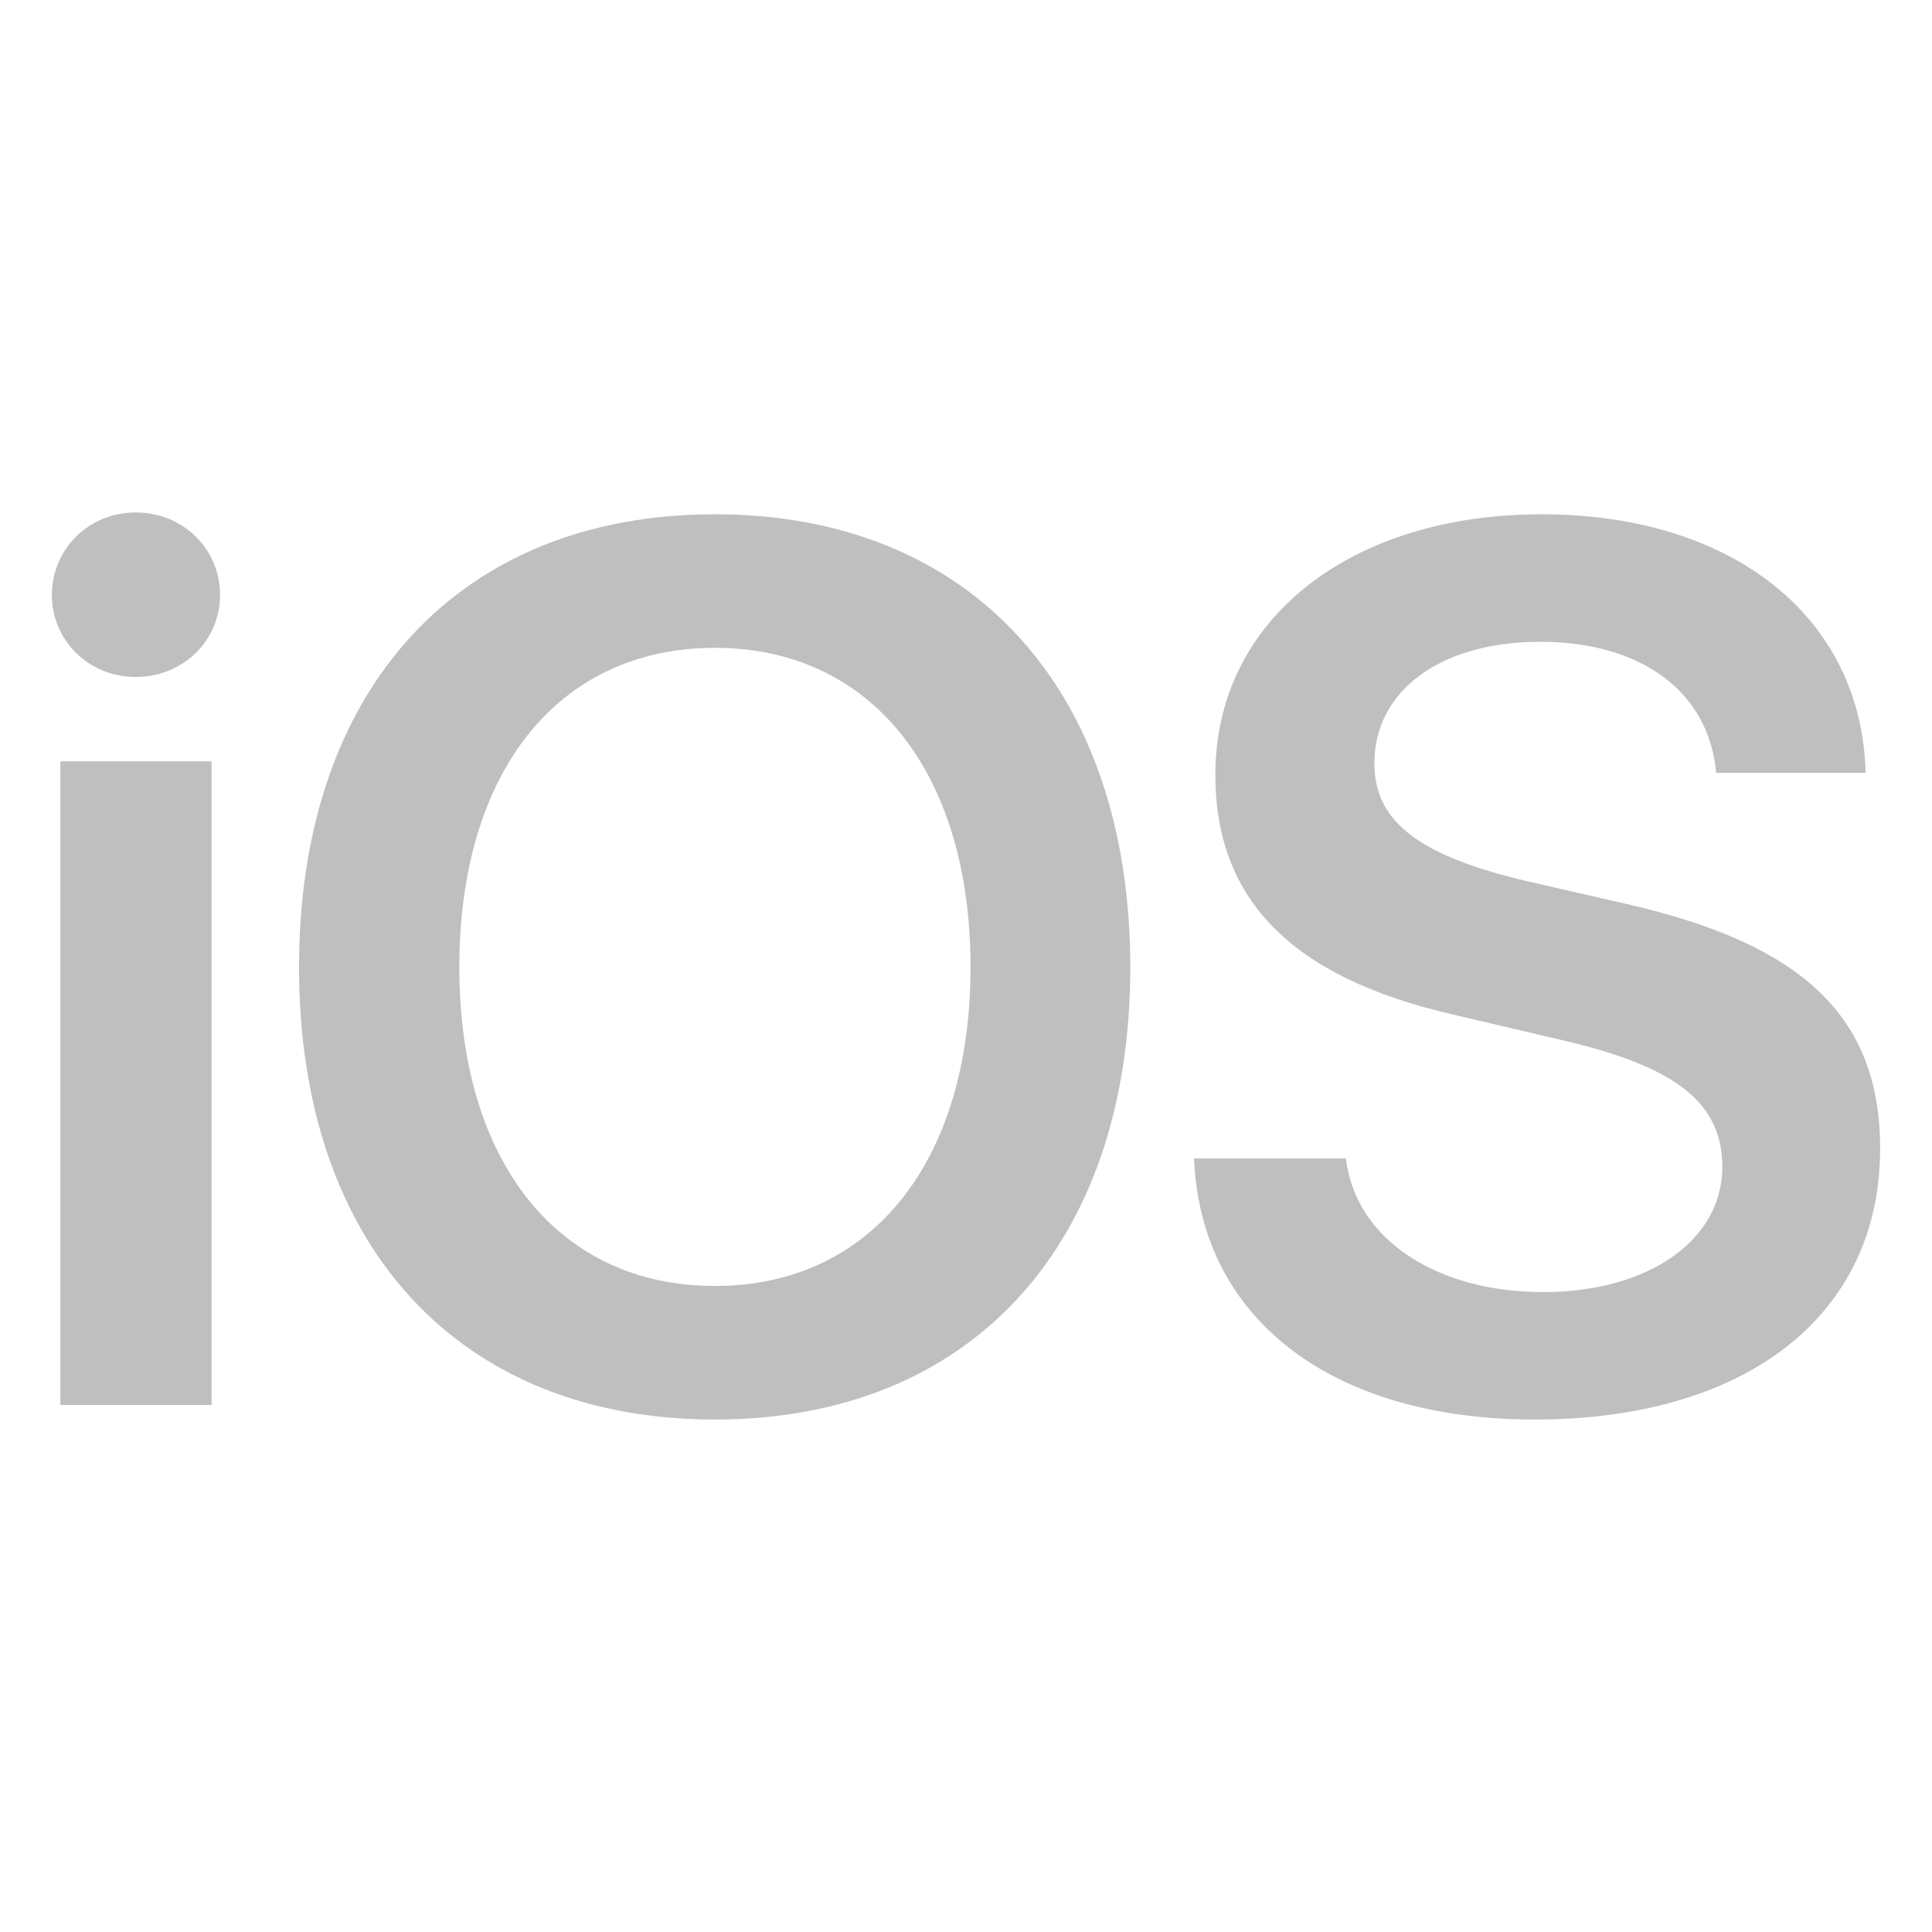
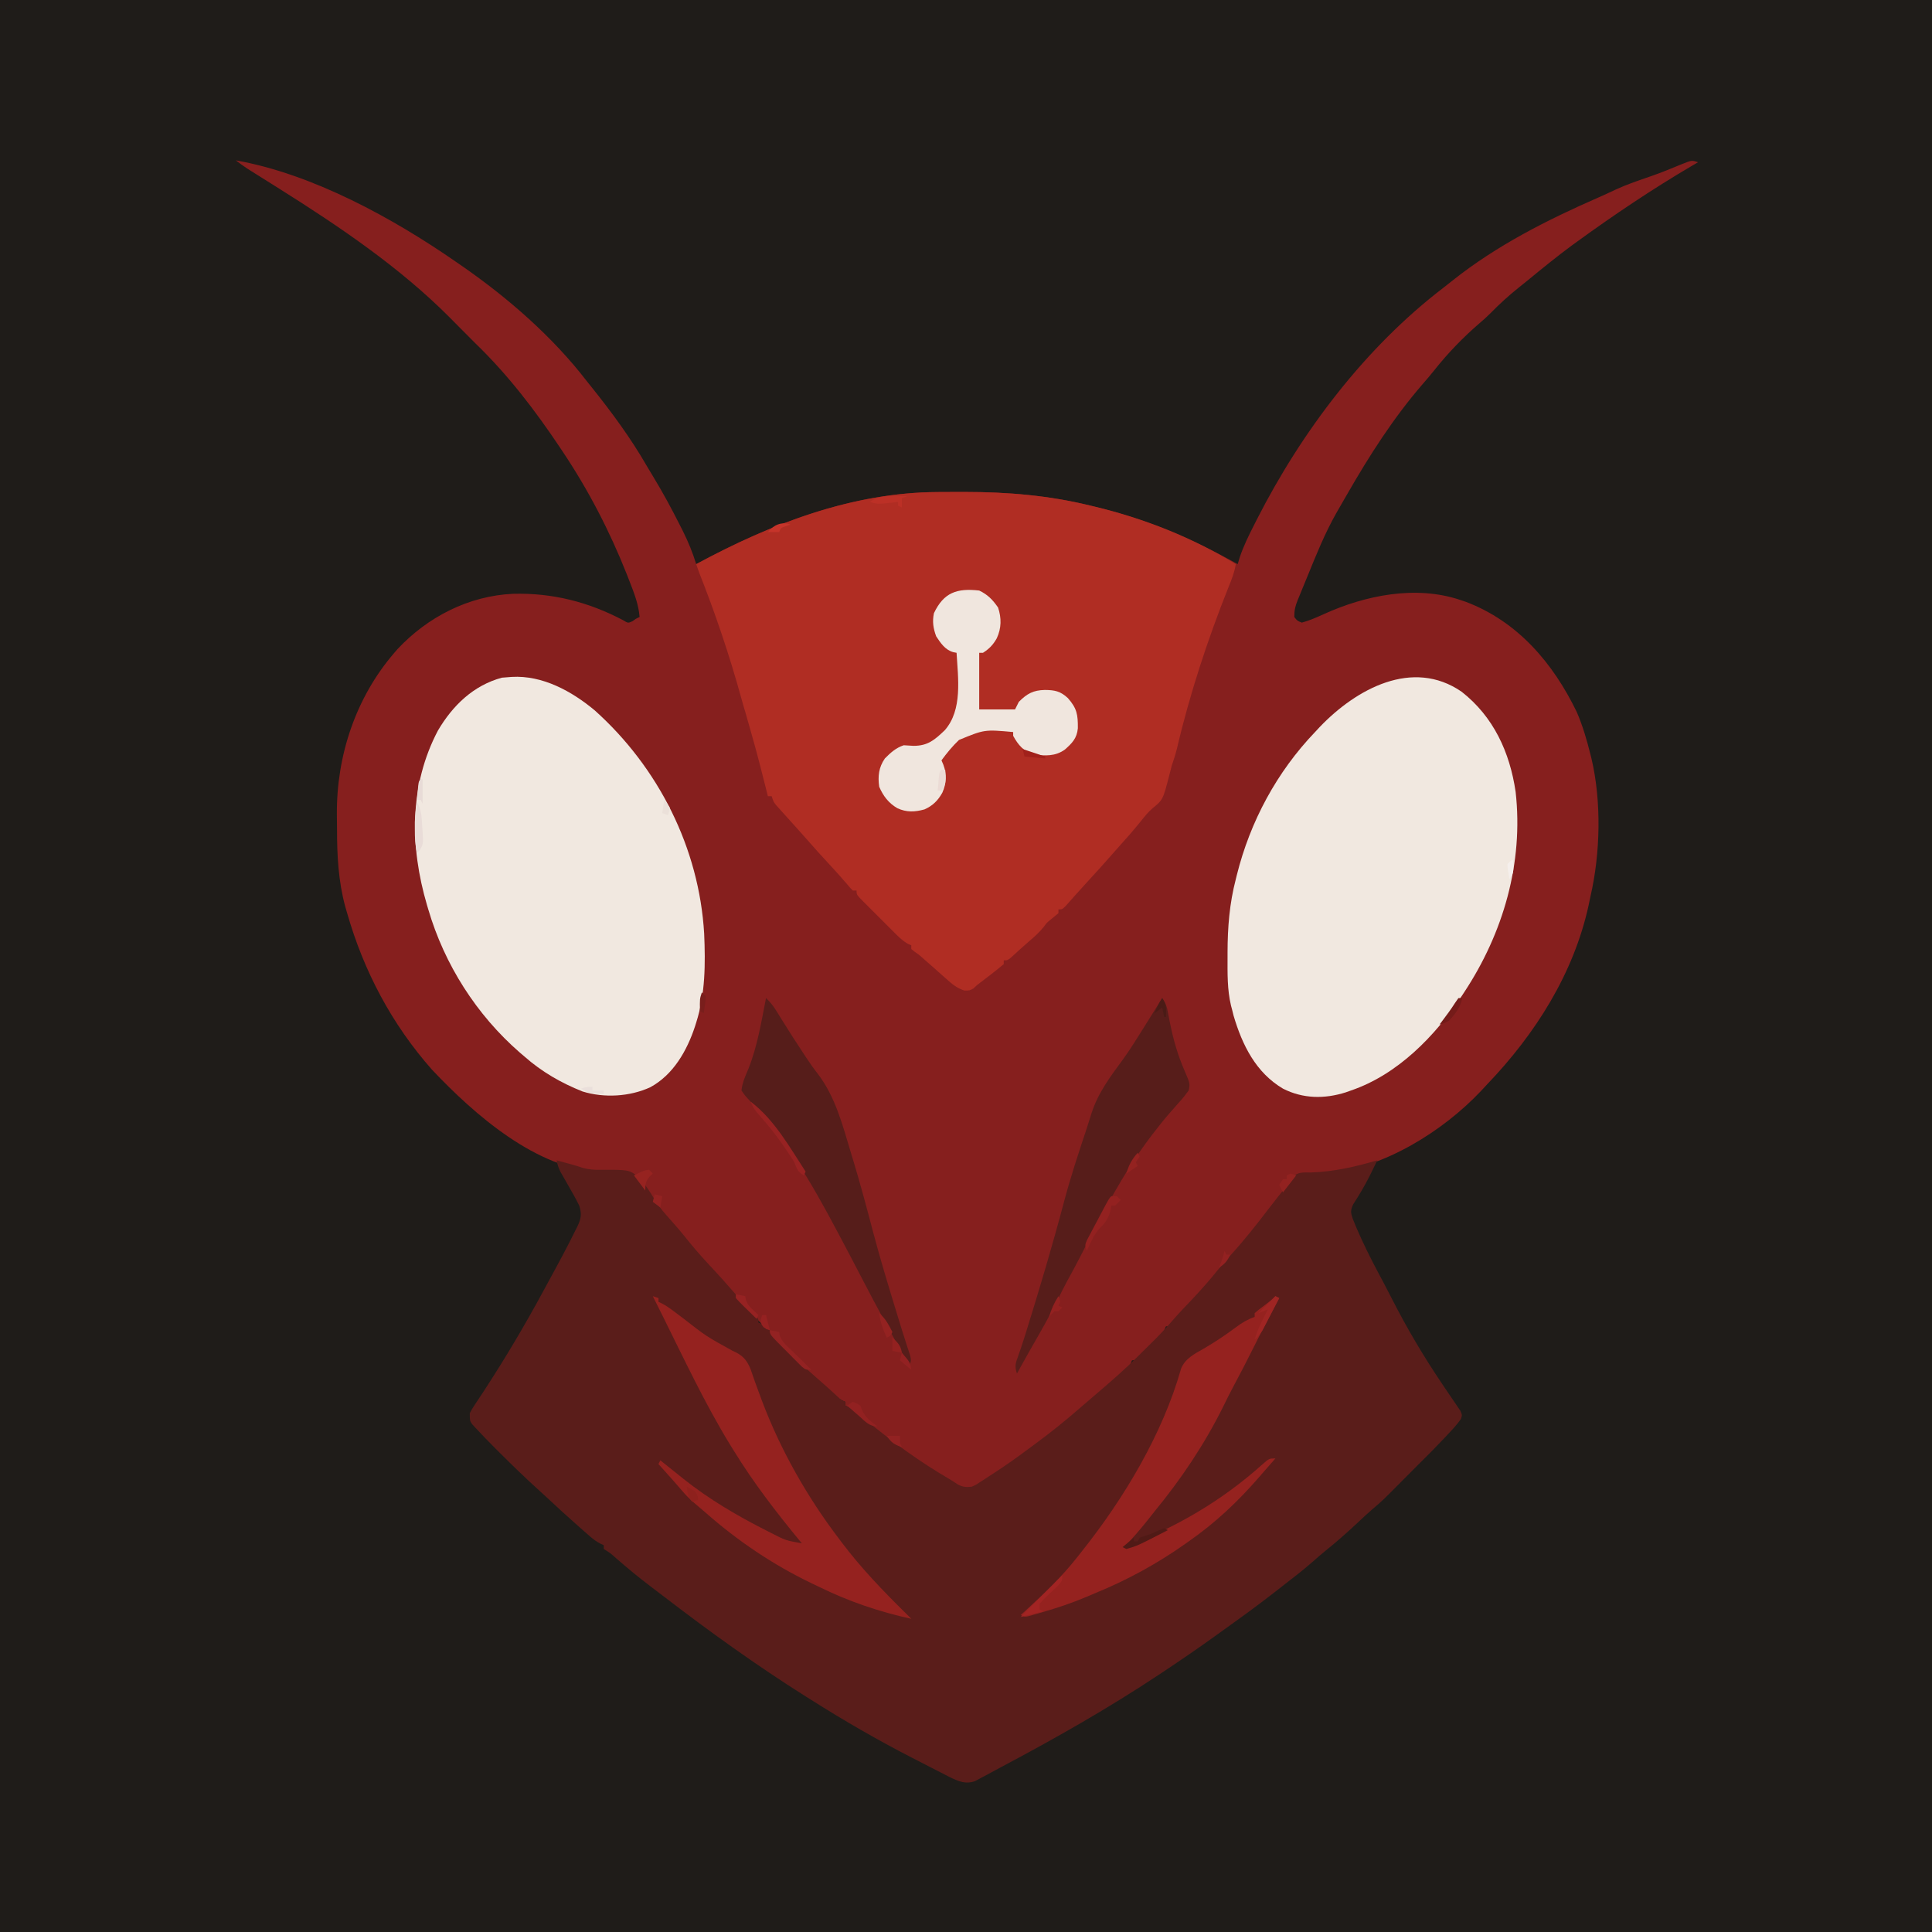
- <svg xmlns="http://www.w3.org/2000/svg" width="32" height="32">
-   <path fill="#bfbfbf" d="M1 23.27h2.504V12.61H1zm1.247-12.057c.784 0 1.398-.603 1.398-1.358 0-.764-.614-1.367-1.398-1.367-.774 0-1.388.603-1.388 1.367 0 .755.614 1.358 1.388 1.358zm9.594-2.695c-4.233 0-6.888 2.886-6.888 7.502s2.654 7.492 6.888 7.492c4.224 0 6.88-2.876 6.88-7.492s-2.656-7.502-6.88-7.502zm0 2.212c2.585 0 4.234 2.052 4.234 5.29 0 3.228-1.649 5.28-4.234 5.28-2.594 0-4.233-2.052-4.233-5.28 0-3.238 1.639-5.29 4.233-5.29zm7.936 8.458c.11 2.675 2.303 4.324 5.641 4.324 3.51 0 5.723-1.73 5.723-4.485 0-2.162-1.247-3.379-4.194-4.053l-1.67-.382c-1.78-.422-2.513-.985-2.513-1.95 0-1.208 1.106-2.012 2.745-2.012 1.66 0 2.796.814 2.916 2.172H30.9c-.06-2.554-2.172-4.284-5.37-4.284-3.158 0-5.4 1.74-5.4 4.314 0 2.072 1.267 3.36 3.942 3.973l1.88.442c1.83.433 2.575 1.036 2.575 2.082 0 1.207-1.217 2.072-2.967 2.072-1.77 0-3.107-.875-3.268-2.213h-2.514z" />
+ <svg xmlns="http://www.w3.org/2000/svg" version="1.1" width="1024" height="1024">
+   <path d="M0 0 C337.92 0 675.84 0 1024 0 C1024 337.92 1024 675.84 1024 1024 C686.08 1024 348.16 1024 0 1024 C0 686.08 0 348.16 0 0 Z " fill="#1F1C19" transform="translate(0,0)" />
+   <path d="M0 0 C40.703 7.199 83.475 30.715 117 54 C118.084 54.746 119.168 55.493 120.285 56.262 C144.497 73.117 167.973 93.572 186 117 C186.839 118.051 187.68 119.1 188.523 120.148 C199.239 133.521 209.359 147.251 217.905 162.118 C219.029 164.05 220.186 165.96 221.352 167.867 C226.427 176.224 231.038 184.767 235.438 193.5 C236.2 195.004 236.2 195.004 236.978 196.539 C239.823 202.264 242.136 207.883 244 214 C244.587 213.684 245.174 213.367 245.778 213.041 C284.648 192.178 327.167 176.029 371.871 175.797 C372.783 175.79 373.695 175.783 374.635 175.776 C377.569 175.758 380.503 175.752 383.438 175.75 C384.441 175.749 385.444 175.748 386.478 175.747 C409.103 175.762 430.977 177.594 453 183 C453.767 183.183 454.534 183.366 455.324 183.554 C482.056 189.976 507.028 200.593 531 214 C531.57 212.128 531.57 212.128 532.152 210.219 C534.103 204.381 536.784 198.981 539.562 193.5 C540.361 191.917 540.361 191.917 541.176 190.302 C564.923 143.696 598.562 99.162 640.303 67.307 C641.92 66.062 643.513 64.788 645.105 63.512 C668.176 45.178 694.986 31.568 721.891 19.809 C725.143 18.387 728.355 16.896 731.562 15.375 C737.545 12.633 743.755 10.562 749.969 8.414 C755.487 6.499 760.882 4.297 766.273 2.055 C771.673 -0.109 771.673 -0.109 775 1 C773.304 1.986 773.304 1.986 771.574 2.992 C750.716 15.249 730.577 28.789 711 43 C709.966 43.75 708.932 44.5 707.867 45.273 C699.993 51.09 692.424 57.273 684.858 63.482 C683.198 64.838 681.529 66.181 679.852 67.516 C674.611 71.714 669.783 76.089 665.098 80.898 C663.213 82.787 661.284 84.526 659.25 86.25 C650.477 93.815 642.413 102.134 635.227 111.215 C633.248 113.69 631.202 116.09 629.121 118.48 C613.615 136.375 600.756 156.503 589 177 C588.398 178.04 588.398 178.04 587.784 179.1 C586.599 181.146 585.423 183.197 584.25 185.25 C583.739 186.133 583.739 186.133 583.219 187.033 C577.191 197.689 572.598 209.11 567.993 220.433 C567.112 222.594 566.22 224.751 565.328 226.908 C564.762 228.294 564.197 229.68 563.633 231.066 C563.367 231.705 563.102 232.343 562.828 233.001 C561.503 236.294 561 238.375 561 242 C562.538 244.029 562.538 244.029 565 245 C569.03 243.917 572.762 242.263 576.555 240.538 C598.579 230.522 625.373 225.038 649 233 C650.464 233.493 650.464 233.493 651.957 233.996 C679.467 244.416 698.167 266.486 710.688 292.312 C713.868 299.649 716.08 307.25 718 315 C718.252 316.003 718.252 316.003 718.509 317.025 C723.871 339.674 723.243 367.404 718 390 C717.668 391.599 717.336 393.198 717.004 394.797 C709.091 431.037 688.749 463.049 663.352 489.581 C662.167 490.825 661.001 492.089 659.84 493.355 C639.626 514.738 608.651 533.865 579 537 C577.615 537.016 576.229 537.015 574.844 537 C574.131 537.001 573.418 537.003 572.684 537.004 C571.227 537.001 569.771 536.967 568.316 536.902 C564.775 536.96 562.765 537.272 560.145 539.765 C558.315 542.112 556.652 544.525 555 547 C553.904 548.45 552.796 549.892 551.676 551.324 C551.128 552.035 550.581 552.747 550.017 553.479 C543.728 561.626 537.251 569.547 530.481 577.297 C528.421 579.666 526.387 582.056 524.351 584.445 C518.999 590.722 513.551 596.898 508 603 C506.394 604.769 504.79 606.54 503.188 608.312 C502.126 609.482 502.126 609.482 501.043 610.676 C499.589 612.33 498.201 614.044 496.863 615.793 C496.248 616.521 495.634 617.25 495 618 C494.34 618 493.68 618 493 618 C492.736 618.589 492.471 619.178 492.199 619.784 C490.956 622.081 489.65 623.608 487.812 625.453 C487.196 626.072 486.58 626.691 485.945 627.328 C485.303 627.962 484.661 628.597 484 629.25 C483.358 629.9 482.716 630.549 482.055 631.219 C481.439 631.832 480.822 632.446 480.188 633.078 C479.343 633.92 479.343 633.92 478.48 634.778 C477 636 477 636 475 636 C474.763 636.574 474.526 637.147 474.281 637.738 C472.721 640.493 470.89 642.112 468.5 644.188 C467.602 644.975 466.703 645.763 465.777 646.574 C464.861 647.375 463.944 648.175 463 649 C461.352 650.498 459.707 651.998 458.062 653.5 C453.739 657.391 449.293 661.101 444.77 664.758 C442.965 666.219 441.17 667.692 439.387 669.18 C426.928 679.553 413.698 688.854 400.079 697.636 C398.675 698.557 397.293 699.512 395.933 700.497 C392.539 702.865 390.699 703.981 386.477 704.094 C382.286 702.775 379.018 700.916 375.375 698.5 C374.331 697.826 374.331 697.826 373.266 697.139 C371.167 695.775 369.081 694.391 367 693 C366.112 692.41 366.112 692.41 365.207 691.809 C352.986 683.65 341.539 674.53 330.204 665.202 C329.555 664.67 328.907 664.138 328.238 663.59 C327.661 663.114 327.084 662.638 326.49 662.148 C324.985 660.913 324.985 660.913 323 660 C323 659.34 323 658.68 323 658 C322.405 657.728 321.811 657.455 321.198 657.175 C319.056 656.03 317.58 654.874 315.828 653.207 C314.962 652.391 314.962 652.391 314.078 651.559 C313.475 650.983 312.872 650.406 312.25 649.812 C310.985 648.619 309.72 647.426 308.453 646.234 C307.85 645.667 307.248 645.099 306.627 644.514 C304.795 642.809 302.913 641.176 301 639.562 C297.077 636.177 293.42 632.53 289.75 628.875 C289.147 628.276 288.543 627.678 287.922 627.061 C284.722 623.85 281.782 620.587 279 617 C277.357 615.31 275.685 613.648 274 612 C269.078 607.171 264.285 602.307 259.793 597.074 C257.834 594.808 255.827 592.592 253.812 590.375 C245.695 581.372 237.852 572.132 230.219 562.715 C228.652 560.798 227.067 558.895 225.469 557.004 C225.042 556.498 224.615 555.992 224.176 555.471 C222.888 553.953 221.587 552.447 220.285 550.941 C218 548 218 548 216.621 545.09 C215.033 541.796 213.998 540.15 211 538 C205.355 536.655 199.526 536.593 193.75 536.336 C159.323 534.758 126.401 505.685 104 482 C82.685 457.879 67.845 429.853 59 399 C58.661 397.835 58.322 396.669 57.973 395.469 C54.324 381.965 53.627 368.358 53.629 354.45 C53.625 351.833 53.589 349.217 53.551 346.6 C53.344 315.476 63.556 284.694 84 261 C84.558 260.353 85.116 259.706 85.691 259.039 C101.687 241.961 123.404 230.821 146.855 229.727 C167.727 229.165 186.862 234.014 205.332 243.758 C207.893 245.322 207.893 245.322 210.25 244.25 C210.827 243.838 211.405 243.425 212 243 C212.66 242.67 213.32 242.34 214 242 C213.441 235.22 211.085 229.304 208.625 223 C208.179 221.854 207.734 220.709 207.275 219.529 C198.195 196.566 186.767 174.517 173 154 C172.431 153.146 172.431 153.146 171.851 152.275 C158.635 132.49 144.153 113.55 127 97 C124.231 94.244 121.478 91.473 118.73 88.695 C117.55 87.505 116.369 86.315 115.188 85.125 C114.32 84.245 114.32 84.245 113.436 83.348 C86.901 56.666 54.747 34.961 23 15 C22.151 14.466 21.302 13.931 20.428 13.381 C17.143 11.314 13.857 9.248 10.568 7.188 C9.774 6.687 8.979 6.187 8.16 5.672 C7.455 5.229 6.75 4.787 6.024 4.331 C3.949 2.966 1.971 1.51 0 0 Z " fill="#861F1E" transform="translate(125,85)" />
+   <path d="M0 0 C1.688 0.458 3.375 0.916 5.062 1.375 C6.002 1.63 6.942 1.885 7.91 2.148 C10.019 2.73 12.109 3.383 14.176 4.098 C17.499 4.882 19.898 5.08 23.258 5.035 C38.142 4.959 38.142 4.959 43.141 8.529 C46.96 12.468 49.75 17.066 52.566 21.749 C54.798 25.252 57.487 28.285 60.25 31.375 C61.246 32.515 62.241 33.657 63.234 34.801 C63.704 35.34 64.174 35.88 64.658 36.436 C66.659 38.768 68.577 41.166 70.5 43.562 C74.849 48.924 79.508 53.956 84.215 59 C86.969 61.954 89.637 64.975 92.281 68.027 C94.396 70.454 96.539 72.854 98.688 75.25 C99.413 76.06 100.139 76.869 100.887 77.703 C102.299 79.239 103.762 80.729 105.27 82.172 C107 84 107 84 107 86 C107.99 86.33 108.98 86.66 110 87 C110 87.66 110 88.32 110 89 C110.99 89.33 111.98 89.66 113 90 C114.367 91.391 114.367 91.391 115.875 93.25 C122.899 101.526 130.744 109.282 139.02 116.305 C142.383 119.184 145.629 122.194 148.898 125.18 C150.867 127.037 150.867 127.037 153 128 C153 128.66 153 129.32 153 130 C153.89 130.416 153.89 130.416 154.799 130.841 C156.859 131.926 158.448 133.052 160.223 134.547 C160.834 135.055 161.444 135.563 162.074 136.086 C162.73 136.635 163.386 137.184 164.062 137.75 C178.076 149.271 192.534 159.818 208.226 168.947 C209.746 169.849 211.225 170.819 212.695 171.801 C215.444 173.231 216.93 173.259 220 173 C222.191 172.063 222.191 172.063 224.258 170.656 C225.042 170.156 225.827 169.656 226.635 169.141 C227.868 168.329 227.868 168.329 229.125 167.5 C229.978 166.948 230.831 166.397 231.71 165.828 C237.965 161.755 244.046 157.503 250 153 C251.241 152.087 252.484 151.176 253.727 150.266 C262.22 144.016 270.335 137.462 278.265 130.513 C280.644 128.438 283.048 126.393 285.451 124.346 C293.525 117.464 301.522 110.534 309 103 C310.028 101.982 311.056 100.965 312.086 99.949 C313.182 98.862 314.279 97.775 315.375 96.688 C315.914 96.157 316.453 95.627 317.008 95.08 C320.579 91.531 323.922 87.841 327.214 84.033 C330.174 80.663 333.283 77.436 336.375 74.188 C341.478 68.789 346.33 63.318 350.961 57.508 C353.062 54.924 355.256 52.46 357.5 50 C364.53 42.264 370.982 34.087 377.324 25.786 C380.591 21.514 383.929 17.305 387.309 13.121 C389.048 11.062 389.048 11.062 390.238 8.758 C392.977 6.025 396.092 6.451 399.75 6.438 C411.899 6.061 423.346 3.416 435 0 C433.985 2.086 432.964 4.169 431.938 6.25 C431.627 6.88 431.317 7.511 430.998 8.16 C428.367 13.433 425.378 18.422 422.188 23.379 C420.718 26.624 420.867 27.65 422 31 C423.06 33.75 424.228 36.438 425.438 39.125 C425.792 39.916 426.146 40.706 426.511 41.521 C430.218 49.671 434.4 57.544 438.636 65.428 C440.069 68.13 441.462 70.849 442.848 73.574 C450.752 89.081 459.488 103.858 469.227 118.285 C470.278 119.855 470.278 119.855 471.35 121.457 C472.72 123.494 474.104 125.522 475.503 127.539 C476.12 128.456 476.736 129.372 477.371 130.316 C477.927 131.125 478.483 131.934 479.056 132.768 C480 135 480 135 479.321 137.11 C477.278 140.033 474.879 142.601 472.438 145.188 C471.902 145.76 471.367 146.333 470.816 146.924 C466.315 151.721 461.692 156.389 457 161 C454.233 163.758 451.478 166.527 448.73 169.305 C437.717 180.418 437.717 180.418 432.176 185.105 C429.733 187.232 427.378 189.439 425.018 191.656 C419.316 197.012 413.541 202.138 407.434 207.031 C405.295 208.761 403.235 210.54 401.188 212.375 C395.916 217.033 390.337 221.307 384.782 225.617 C383.131 226.898 381.485 228.185 379.84 229.473 C371.564 235.907 363.097 242.062 354.571 248.159 C352.67 249.52 350.772 250.886 348.876 252.255 C340.061 258.606 331.107 264.73 322.062 270.75 C321.346 271.228 320.629 271.705 319.89 272.197 C292.776 290.237 264.579 306.238 235.818 321.5 C233.356 322.81 230.906 324.138 228.457 325.473 C227.222 326.129 225.986 326.784 224.75 327.438 C223.257 328.24 223.257 328.24 221.734 329.059 C216.802 330.757 213.227 329.204 208.707 327.066 C207.071 326.241 205.44 325.405 203.812 324.562 C202.93 324.112 202.048 323.662 201.139 323.198 C198.422 321.807 195.711 320.404 193 319 C191.46 318.213 189.919 317.427 188.379 316.641 C170.151 307.262 152.318 296.967 135 286 C134.114 285.446 133.229 284.891 132.316 284.32 C106.073 267.789 80.911 249.67 56.325 230.782 C54.314 229.241 52.296 227.709 50.273 226.184 C43.81 221.294 37.591 216.178 31.49 210.845 C28.448 208.134 28.448 208.134 25 206 C25 205.34 25 204.68 25 204 C24.406 203.724 23.813 203.448 23.201 203.164 C21.117 202.062 19.555 200.927 17.785 199.383 C17.188 198.865 16.591 198.346 15.976 197.812 C15.345 197.255 14.713 196.699 14.062 196.125 C13.069 195.256 13.069 195.256 12.055 194.369 C6.131 189.165 0.33 183.834 -5.434 178.453 C-6.956 177.041 -8.491 175.643 -10.031 174.25 C-16.821 168.091 -23.382 161.722 -29.875 155.25 C-30.672 154.458 -31.469 153.666 -32.29 152.849 C-35.946 149.184 -39.563 145.481 -43.07 141.672 C-43.638 141.059 -44.205 140.447 -44.79 139.815 C-46 138 -46 138 -46 134 C-44.708 131.577 -44.708 131.577 -42.926 128.914 C-41.964 127.457 -41.964 127.457 -40.983 125.97 C-40.329 124.99 -39.674 124.01 -39 123 C-37.865 121.24 -36.733 119.477 -35.605 117.711 C-35.048 116.842 -34.49 115.972 -33.916 115.077 C-22.996 98.006 -13.03 80.589 -3.463 62.726 C-2.197 60.366 -0.922 58.012 0.359 55.66 C2.279 52.127 4.154 48.572 6 45 C6.507 44.02 6.507 44.02 7.025 43.02 C8.057 41.002 9.064 38.972 10.062 36.938 C10.53 36.026 10.53 36.026 11.007 35.095 C13.014 30.903 13.42 28.421 12 24 C10.314 20.537 8.426 17.208 6.5 13.875 C5.485 12.104 4.475 10.331 3.469 8.555 C3.02 7.776 2.57 6.997 2.107 6.195 C1.059 4.118 0.458 2.272 0 0 Z " fill="#5A1D1A" transform="translate(295,615)" />
+   <path d="M0 0 C0.912 -0.007 1.824 -0.014 2.764 -0.021 C5.698 -0.038 8.632 -0.045 11.566 -0.047 C12.57 -0.048 13.573 -0.049 14.607 -0.05 C37.232 -0.035 59.106 1.797 81.129 7.203 C81.896 7.386 82.663 7.569 83.453 7.757 C109.738 14.072 135.056 24.026 158.129 38.203 C157.453 42.493 155.959 46.276 154.316 50.266 C143.292 77.866 133.676 107.104 126.918 136.031 C126.14 139.159 125.148 142.147 124.129 145.203 C123.772 146.554 123.425 147.907 123.086 149.262 C119.536 163.094 119.536 163.094 114.074 167.551 C111.618 169.637 109.76 171.996 107.754 174.516 C104.054 179.109 100.208 183.519 96.238 187.879 C94.383 189.924 92.561 191.991 90.754 194.078 C87.371 197.961 83.898 201.759 80.407 205.543 C78.005 208.149 75.62 210.766 73.27 213.418 C72.815 213.928 72.36 214.438 71.892 214.964 C70.633 216.379 69.379 217.799 68.125 219.219 C66.129 221.203 66.129 221.203 64.129 221.203 C64.129 221.863 64.129 222.523 64.129 223.203 C62.664 224.435 61.195 225.662 59.699 226.855 C57.96 228.261 57.96 228.261 56.254 230.578 C53.867 233.527 51.241 235.835 48.359 238.289 C45.177 241.02 42.1 243.864 39.012 246.699 C37.129 248.203 37.129 248.203 35.129 248.203 C35.129 248.863 35.129 249.523 35.129 250.203 C32.915 252.095 30.693 253.88 28.379 255.641 C27.745 256.131 27.11 256.622 26.457 257.127 C25.227 258.077 23.99 259.019 22.748 259.953 C21.008 261.26 21.008 261.26 19.051 263.113 C17.129 264.203 17.129 264.203 14.277 264.211 C10.344 262.952 7.755 260.803 4.754 258.078 C4.188 257.582 3.622 257.086 3.039 256.574 C1.393 255.127 -0.24 253.667 -1.871 252.203 C-3.39 250.868 -4.911 249.534 -6.434 248.203 C-7.012 247.688 -7.591 247.172 -8.188 246.641 C-9.913 245.122 -9.913 245.122 -12.086 243.641 C-12.675 243.166 -13.264 242.692 -13.871 242.203 C-13.871 241.543 -13.871 240.883 -13.871 240.203 C-14.68 239.881 -14.68 239.881 -15.505 239.553 C-18.722 237.718 -21.142 235.217 -23.73 232.609 C-24.28 232.062 -24.829 231.515 -25.395 230.951 C-26.55 229.797 -27.703 228.64 -28.854 227.481 C-30.622 225.702 -32.4 223.935 -34.18 222.168 C-35.301 221.045 -36.423 219.921 -37.543 218.797 C-38.077 218.267 -38.612 217.736 -39.162 217.19 C-42.871 213.433 -42.871 213.433 -42.871 211.203 C-43.531 211.203 -44.191 211.203 -44.871 211.203 C-46.176 209.91 -46.176 209.91 -47.746 208.016 C-51.027 204.151 -54.419 200.415 -57.871 196.703 C-61.7 192.575 -65.48 188.418 -69.164 184.16 C-71.207 181.818 -73.288 179.51 -75.371 177.203 C-76.5 175.948 -76.5 175.948 -77.652 174.668 C-79.087 173.074 -80.524 171.483 -81.965 169.895 C-82.594 169.192 -83.223 168.489 -83.871 167.766 C-84.428 167.148 -84.985 166.531 -85.559 165.895 C-86.871 164.203 -86.871 164.203 -87.871 161.203 C-88.531 161.203 -89.191 161.203 -89.871 161.203 C-90.087 160.353 -90.303 159.503 -90.526 158.627 C-95.789 137.816 -95.789 137.816 -101.68 117.176 C-102.547 114.319 -103.364 111.453 -104.156 108.574 C-110.298 86.334 -117.695 64.449 -126.182 42.995 C-126.79 41.414 -127.335 39.81 -127.871 38.203 C-88.421 16.932 -45.454 0.236 0 0 Z " fill="#B02D23" transform="translate(496.8711,260.7969)" />
+   <path d="M0 0 C16.94 13.265 25.547 32.092 28.625 53.062 C32.861 90.779 22.105 127.88 1.312 159.375 C0.925 159.965 0.537 160.554 0.138 161.162 C-14.121 182.579 -33.878 202.922 -58.688 211.375 C-60.022 211.851 -60.022 211.851 -61.383 212.336 C-72.623 215.908 -84.097 215.78 -94.688 210.375 C-109.08 201.874 -116.281 187.213 -120.863 171.703 C-121.135 170.605 -121.407 169.507 -121.688 168.375 C-121.952 167.389 -121.952 167.389 -122.223 166.384 C-124.247 157.907 -124.083 149.287 -124.062 140.625 C-124.062 139.804 -124.062 138.982 -124.062 138.136 C-124.028 124.851 -123.044 112.279 -119.688 99.375 C-119.506 98.635 -119.324 97.895 -119.136 97.133 C-112.07 68.786 -97.896 42.443 -77.688 21.375 C-76.847 20.471 -76.007 19.568 -75.141 18.637 C-55.893 -1.474 -25.999 -17.888 0 0 Z " fill="#F1E8E0" transform="translate(774.6875,366.625)" />
+   <path d="M0 0 C16.335 -0.945 31.818 7.586 44 17.75 C77.692 47.958 99.319 90.596 101.985 136.106 C102.661 152.001 102.635 167.934 97.758 183.223 C97.544 183.901 97.329 184.578 97.108 185.277 C92.885 198.09 85.634 210.884 73.395 217.5 C62.543 222.49 48.969 223.277 37.508 219.723 C26.176 215.215 15.905 209.307 6.758 201.223 C5.951 200.536 5.144 199.849 4.312 199.141 C-18.673 179.145 -35.669 152.473 -44.242 123.223 C-44.47 122.46 -44.698 121.697 -44.932 120.912 C-54.034 89.959 -54.387 57.4 -39.117 28.406 C-31.307 15.145 -20.321 4.494 -5.242 0.41 C-3.493 0.301 -1.744 0.173 0 0 Z " fill="#F1E8E0" transform="translate(271.2422,358.7773)" />
+   <path d="M0 0 C0.99 0.495 0.99 0.495 2 1 C1.739 1.492 1.478 1.984 1.209 2.49 C-3.299 10.993 -7.793 19.499 -12.062 28.125 C-15.196 34.456 -18.464 40.707 -21.794 46.937 C-23.864 50.818 -25.849 54.72 -27.75 58.688 C-37.597 78.49 -49.958 96.949 -64 114 C-65.335 115.687 -66.668 117.374 -68 119.062 C-71.833 123.861 -75.871 128.454 -80 133 C-53.022 122.767 -28.6 108.602 -7.071 89.301 C-3.318 86 -3.318 86 0 86 C-2.333 88.667 -4.667 91.333 -7 94 C-7.51 94.592 -8.021 95.184 -8.547 95.794 C-19.815 108.805 -31.864 120.173 -46 130 C-46.606 130.43 -47.213 130.859 -47.837 131.302 C-62.566 141.714 -78.44 150.411 -95.134 157.232 C-96.96 157.983 -98.773 158.765 -100.586 159.547 C-108.039 162.683 -115.551 165.184 -123.312 167.438 C-124.239 167.709 -125.165 167.98 -126.12 168.26 C-126.984 168.503 -127.848 168.746 -128.738 168.996 C-129.512 169.215 -130.286 169.433 -131.083 169.658 C-133 170 -133 170 -135 169 C-133.749 167.857 -133.749 167.857 -132.473 166.691 C-122.795 157.826 -113.43 149.006 -105.301 138.656 C-104.382 137.486 -103.458 136.32 -102.531 135.156 C-80.279 107.181 -59.751 72.979 -49.984 38.348 C-47.734 32.981 -42.977 30.634 -38.125 27.875 C-32.038 24.335 -26.291 20.497 -20.657 16.275 C-17.552 13.978 -14.663 12.246 -11 11 C-11 10.34 -11 9.68 -11 9 C-9.102 7.344 -9.102 7.344 -6.625 5.5 C-4.271 3.736 -2.081 2.081 0 0 Z " fill="#95221F" transform="translate(676,687)" />
+   <path d="M0 0 C0.99 0.33 1.98 0.66 3 1 C3 1.66 3 2.32 3 3 C3.576 3.269 4.153 3.539 4.747 3.816 C7.042 5.022 8.988 6.378 11.055 7.941 C11.828 8.521 12.601 9.1 13.397 9.698 C14.215 10.313 15.032 10.928 15.875 11.562 C28.391 21.322 28.391 21.322 42.215 28.916 C47.368 31.208 49.601 33.347 51.793 38.594 C52.617 40.887 53.414 43.19 54.188 45.5 C55.115 48.042 56.049 50.579 56.996 53.113 C57.358 54.09 57.358 54.09 57.727 55.087 C67.563 81.371 81.995 106.754 99 129 C99.641 129.85 99.641 129.85 100.294 130.718 C110.458 144.188 122.001 156.17 134 168 C135.001 168.999 136.002 169.998 137 171 C120.101 167.32 103.513 161.677 88 154 C86.231 153.161 86.231 153.161 84.426 152.305 C63.677 142.344 44.879 129.656 27.651 114.444 C25.885 112.9 24.094 111.388 22.301 109.875 C19.876 107.8 17.677 105.703 15.625 103.25 C12.82 99.953 9.963 96.714 7.062 93.5 C6.29 92.644 5.518 91.788 4.723 90.906 C3.87 89.963 3.87 89.963 3 89 C3.495 88.01 3.495 88.01 4 87 C4.617 87.496 5.235 87.993 5.871 88.504 C7.657 89.936 9.445 91.366 11.234 92.793 C12.875 94.102 14.512 95.415 16.141 96.738 C29.768 107.635 44.833 116.457 60.375 124.312 C61.338 124.801 61.338 124.801 62.32 125.299 C70.323 129.44 70.323 129.44 79 131 C78.478 130.368 77.956 129.737 77.418 129.086 C64.987 113.977 53.265 98.694 43 82 C41.981 80.364 41.981 80.364 40.941 78.695 C27.563 56.812 16.571 33.334 5.181 10.378 C3.461 6.915 1.731 3.458 0 0 Z " fill="#95221F" transform="translate(346,687)" />
+   <path d="M0 0 C1.945 2.917 2.423 4.348 3.043 7.691 C3.226 8.628 3.41 9.565 3.599 10.53 C3.793 11.531 3.987 12.531 4.188 13.562 C5.942 22.211 8.261 30.225 11.764 38.326 C14.777 45.365 14.777 45.365 14 49 C12.4 51.244 10.846 53.17 9 55.188 C7.977 56.352 6.955 57.517 5.934 58.684 C5.177 59.536 5.177 59.536 4.406 60.406 C1.108 64.146 -1.975 68.037 -5 72 C-5.619 72.809 -5.619 72.809 -6.25 73.634 C-20.903 92.997 -32.115 114.877 -43.133 136.441 C-45.565 141.198 -48.111 145.885 -50.683 150.568 C-52.229 153.423 -53.658 156.323 -55.062 159.25 C-59.803 168.827 -65.184 178.05 -70.481 187.327 C-72.683 191.202 -74.846 195.098 -77 199 C-78.034 195.845 -77.977 194.134 -76.812 191.043 C-75.509 187.418 -74.277 183.789 -73.125 180.113 C-72.785 179.029 -72.445 177.945 -72.095 176.828 C-64.946 153.872 -58.091 130.807 -51.938 107.562 C-48.503 94.672 -44.325 82.009 -40.107 69.358 C-39.21 66.636 -38.351 63.909 -37.516 61.168 C-34.004 50.155 -27.437 41.533 -20.66 32.298 C-16.855 27.031 -13.443 21.507 -10 16 C-9.556 15.292 -9.112 14.584 -8.654 13.854 C-5.76 9.242 -2.876 4.623 0 0 Z " fill="#571D1A" transform="translate(616,529)" />
+   <path d="M0 0 C2.273 2.129 3.931 4.276 5.566 6.922 C6.047 7.692 6.527 8.463 7.022 9.257 C7.53 10.08 8.039 10.902 8.562 11.75 C12.342 17.802 16.156 23.82 20.125 29.75 C20.529 30.363 20.933 30.976 21.35 31.608 C23.306 34.558 25.304 37.424 27.492 40.207 C36.863 52.501 40.605 67.408 45 82 C45.489 83.597 45.489 83.597 45.988 85.227 C49.948 98.199 53.419 111.293 56.871 124.408 C60.577 138.375 64.759 152.187 69 166 C69.354 167.157 69.708 168.315 70.073 169.507 C72.144 176.271 72.144 176.271 74.301 183.008 C74.635 184.036 74.969 185.065 75.312 186.125 C75.659 187.179 76.006 188.234 76.363 189.32 C77 192 77 192 76 195 C67.202 179.328 58.595 163.59 50.353 147.617 C46.615 140.386 42.818 133.188 39 126 C38.499 125.055 37.997 124.11 37.48 123.136 C24.104 97.985 10.164 73.768 -9.762 53.18 C-11.188 51.625 -11.188 51.625 -13 49 C-12.596 44.835 -10.915 41.27 -9.312 37.438 C-4.537 25.46 -2.479 12.604 0 0 Z " fill="#561D1A" transform="translate(406,529)" />
+   <path d="M0 0 C4.507 2.135 7.174 4.918 10 9 C11.858 14.574 11.806 19.943 9.312 25.312 C7.42 28.686 5.306 30.912 2 33 C1.34 33 0.68 33 0 33 C0 42.9 0 52.8 0 63 C6.27 63 12.54 63 19 63 C19.66 61.68 20.32 60.36 21 59 C25.333 54.632 28.635 52.832 34.75 52.688 C40.031 52.738 43.006 53.306 47 57 C51.831 62.484 52.35 65.805 52.281 73.016 C51.779 78.341 49.246 80.902 45.375 84.312 C40.243 87.959 35.143 87.558 29 87 C23.636 85.339 20.643 81.864 18 77 C18 76.34 18 75.68 18 75 C2.812 73.62 2.812 73.62 -10.711 79.184 C-14.19 82.505 -17.16 86.125 -20 90 C-19.678 90.746 -19.355 91.493 -19.023 92.262 C-17.061 97.513 -17.342 102.137 -19.562 107.188 C-21.908 111.339 -24.626 114.05 -29 116 C-34.13 117.423 -38.48 117.608 -43.375 115.375 C-48.045 112.644 -50.865 108.925 -53 104 C-53.785 98.39 -53.262 93.735 -50 89 C-46.908 85.886 -44.196 83.399 -40 82 C-38.283 82.08 -36.566 82.186 -34.852 82.309 C-27.209 82.338 -23.584 79.121 -18.256 74.043 C-8.749 63.236 -11.215 46.441 -12 33 C-12.607 32.88 -13.214 32.76 -13.84 32.637 C-18.112 31.378 -20.448 27.838 -22.812 24.25 C-24.378 19.966 -24.916 16.499 -24 12 C-18.783 0.992 -11.769 -1.334 0 0 Z " fill="#F0E6DE" transform="translate(519,313)" />
+   <path d="M0 0 C0.99 0 1.98 0 3 0 C3.66 0.66 4.32 1.32 5 2 C3.625 3.5 3.625 3.5 2 5 C1.34 5 0.68 5 0 5 C-0.155 6.083 -0.155 6.083 -0.312 7.188 C-1.276 11.131 -2.845 13.961 -5.875 16.688 C-9.169 20.272 -10.958 24.614 -13 29 C-14 26 -14 26 -12.936 23.38 C-12.393 22.355 -11.849 21.33 -11.289 20.273 C-10.704 19.16 -10.119 18.046 -9.516 16.898 C-8.892 15.736 -8.268 14.573 -7.625 13.375 C-7.002 12.193 -6.379 11.011 -5.758 9.828 C-1.186 1.186 -1.186 1.186 0 0 Z " fill="#932120" transform="translate(589,634)" />
+   <path d="M0 0 C12.446 9.47 20.569 24.07 29 37 C28.67 37.66 28.34 38.32 28 39 C24.496 36.664 24.493 35.788 23 32 C21.468 29.422 19.771 26.964 18.062 24.5 C17.582 23.802 17.102 23.105 16.608 22.386 C12.85 17.014 8.795 11.974 4.442 7.074 C2.343 4.697 1.017 3.05 0 0 Z " fill="#972222" transform="translate(398,584)" />
+   <path d="M0 0 C0 3 0 3 -2.625 5.812 C-4.314 7.429 -6.024 9.023 -7.734 10.617 C-9.207 12.027 -10.609 13.51 -12 15 C-12 15.99 -12 16.98 -12 18 C-11.34 18.33 -10.68 18.66 -10 19 C-13.96 19.99 -17.92 20.98 -22 22 C-14.667 14.667 -7.333 7.333 0 0 Z " fill="#A12423" transform="translate(563,835)" />
+   <path d="M0 0 C2.488 4.434 2.553 8.508 2.812 13.5 C2.876 14.355 2.94 15.209 3.006 16.09 C3.354 22.382 3.354 22.382 1.512 25.594 C0.763 26.29 0.763 26.29 0 27 C-1.006 22.831 -1.134 18.907 -1.125 14.625 C-1.128 13.359 -1.13 12.093 -1.133 10.789 C-1.003 7.09 -0.593 3.646 0 0 Z " fill="#E9DCD8" transform="translate(221,425)" />
+   <path d="M0 0 C2.475 0.495 2.475 0.495 5 1 C5.057 1.548 5.113 2.096 5.172 2.66 C6.36 6.018 8.723 8.039 11.25 10.438 C11.728 10.902 12.206 11.367 12.699 11.846 C14.129 13.235 15.564 14.617 17 16 C18.674 17.659 20.338 19.329 22 21 C19 21 19 21 16.915 19.288 C16.135 18.504 15.355 17.721 14.551 16.914 C13.703 16.066 12.856 15.218 11.982 14.344 C11.101 13.447 10.22 12.549 9.312 11.625 C8.42 10.736 7.527 9.846 6.607 8.93 C0 2.267 0 2.267 0 0 Z " fill="#932222" transform="translate(408,705)" />
+   <path d="M0 0 C0.66 0.33 1.32 0.66 2 1 C0.405 4.109 -1.203 7.211 -2.812 10.312 C-3.264 11.194 -3.716 12.075 -4.182 12.982 C-4.844 14.254 -4.844 14.254 -5.52 15.551 C-6.124 16.721 -6.124 16.721 -6.741 17.915 C-7.969 19.949 -9.249 21.409 -11 23 C-9.354 17.315 -6.71 12.233 -4 7 C-5.65 7.66 -7.3 8.32 -9 9 C-6 6 -3 3 0 0 Z " fill="#9F2523" transform="translate(676,687)" />
+   <path d="M0 0 C-0.99 0.33 -1.98 0.66 -3 1 C-3 2.65 -3 4.3 -3 6 C-3.66 5.67 -4.32 5.34 -5 5 C-5 4.34 -5 3.68 -5 3 C-5.664 3.084 -6.328 3.168 -7.012 3.254 C-15.782 4.265 -15.782 4.265 -20 3 C-14.097 -0.935 -6.864 -0.124 0 0 Z " fill="#BC3026" transform="translate(481,263)" />
+   <path d="M0 0 C0.66 0.33 1.32 0.66 2 1 C-14.086 9.292 -14.086 9.292 -20 11 C-20.66 10.67 -21.32 10.34 -22 10 C-20.02 8.35 -18.04 6.7 -16 5 C-16 5.66 -16 6.32 -16 7 C-15.34 7 -14.68 7 -14 7 C-13.67 6.34 -13.34 5.68 -13 5 C-11.015 4.291 -9.011 3.633 -7 3 C-5.745 2.448 -4.495 1.886 -3.25 1.312 C-1.641 0.663 -1.641 0.663 0 0 Z " fill="#501A16" transform="translate(617,810)" />
+   <path d="M0 0 C1.875 0.688 1.875 0.688 4 2 C4.268 2.743 4.536 3.485 4.812 4.25 C6.542 8.255 9.611 10.363 13 13 C8.614 13 6.448 10.265 3.312 7.5 C2.706 6.975 2.099 6.451 1.475 5.91 C-0.023 4.613 -1.512 3.308 -3 2 C-2.01 1.34 -1.02 0.68 0 0 Z " fill="#922121" transform="translate(452,743)" />
+   <path d="M0 0 C0.66 0.66 1.32 1.32 2 2 C1.288 2.65 1.288 2.65 0.562 3.312 C-1.732 5.79 -2 7.667 -2 11 C-3.98 8.36 -5.96 5.72 -8 3 C-2.727 0.364 -2.727 0.364 0 0 Z " fill="#962320" transform="translate(344,620)" />
+   <path d="M0 0 C0.66 0 1.32 0 2 0 C1.077 4.899 -1.672 8.385 -5 12 C-7.875 13.5 -7.875 13.5 -10 14 C-9.613 13.492 -9.227 12.984 -8.828 12.461 C-6.36 9.199 -3.935 5.96 -1.75 2.5 C-1.173 1.675 -0.595 0.85 0 0 Z " fill="#741B19" transform="translate(773,529)" />
+   <path d="M0 0 C0.99 0.33 1.98 0.66 3 1 C0.69 3.97 -1.62 6.94 -4 10 C-4.66 8.68 -5.32 7.36 -6 6 C-5.34 5.01 -4.68 4.02 -4 3 C-3.34 3 -2.68 3 -2 3 C-2 2.34 -2 1.68 -2 1 C-1.34 0.67 -0.68 0.34 0 0 Z " fill="#922220" transform="translate(684,622)" />
+   <path d="M0 0 C0.66 0 1.32 0 2 0 C2.25 7.625 2.25 7.625 0 11 C-0.66 11 -1.32 11 -2 11 C-1.86 9.354 -1.713 7.708 -1.562 6.062 C-1.481 5.146 -1.4 4.229 -1.316 3.285 C-1 1 -1 1 0 0 Z " fill="#EBDBD5" transform="translate(499,408)" />
+   <path d="M0 0 C3.291 2.797 5.063 6.195 7 10 C6 12 6 12 4 13 C1.979 8.607 0.591 4.847 0 0 Z " fill="#942221" transform="translate(466,696)" />
+   <path d="M0 0 C2.475 0.495 2.475 0.495 5 1 C5.102 1.593 5.204 2.186 5.309 2.797 C6.114 5.362 7.116 6.427 9.062 8.25 C9.61 8.771 10.158 9.292 10.723 9.828 C11.144 10.215 11.566 10.602 12 11 C11.67 11.66 11.34 12.32 11 13 C9.161 11.214 7.328 9.422 5.5 7.625 C4.713 6.863 4.713 6.863 3.91 6.086 C2.568 4.762 1.28 3.384 0 2 C0 1.34 0 0.68 0 0 Z " fill="#962222" transform="translate(390,686)" />
+   <path d="M0 0 C0.33 0 0.66 0 1 0 C1 4.29 1 8.58 1 13 C0.67 12.34 0.34 11.68 0 11 C-0.66 11 -1.32 11 -2 11 C-1.86 9.354 -1.713 7.708 -1.562 6.062 C-1.481 5.146 -1.4 4.229 -1.316 3.285 C-1 1 -1 1 0 0 Z " fill="#E8DBD7" transform="translate(223,413)" />
+   <path d="M0 0 C0.33 0.99 0.66 1.98 1 3 C0.67 3.66 0.34 4.32 0 5 C0.66 5.33 1.32 5.66 2 6 C1.34 6.66 0.68 7.32 0 8 C-0.66 8 -1.32 8 -2 8 C-3.625 9.458 -3.625 9.458 -5 11 C-3.775 6.947 -2.301 3.556 0 0 Z " fill="#932120" transform="translate(561,687)" />
+   <path d="M0 0 C0.66 0.66 1.32 1.32 2 2 C1.977 4.164 1.977 4.164 1.625 6.625 C1.514 7.442 1.403 8.26 1.289 9.102 C1.194 9.728 1.098 10.355 1 11 C0.34 10.67 -0.32 10.34 -1 10 C-1.125 3.375 -1.125 3.375 0 0 Z " fill="#791E1C" transform="translate(372,526)" />
+   <path d="M0 0 C4 1.333 8 2.667 12 4 C12 4.33 12 4.66 12 5 C8.37 4.67 4.74 4.34 1 4 C0.67 2.68 0.34 1.36 0 0 Z " fill="#A1211B" transform="translate(542,397)" />
+   <path d="M0 0 C4.8 2.462 4.8 2.462 5.812 5.188 C5.874 5.786 5.936 6.384 6 7 C5.01 7.33 4.02 7.66 3 8 C0.435 5.435 0.46 3.523 0 0 Z " fill="#8E211D" transform="translate(364,788)" />
+   <path d="M0 0 C0.33 0.66 0.66 1.32 1 2 C0.01 3.485 0.01 3.485 -1 5 C-0.67 5.66 -0.34 6.32 0 7 C-1.98 8.32 -3.96 9.64 -6 11 C-4.742 6.492 -3.096 3.509 0 0 Z " fill="#942220" transform="translate(603,611)" />
+   <path d="M0 0 C0 0.66 0 1.32 0 2 C1.98 2 3.96 2 6 2 C6 2.66 6 3.32 6 4 C-2.571 3.143 -2.571 3.143 -6 1 C-3 0 -3 0 0 0 Z " fill="#EADFDB" transform="translate(314,576)" />
+   <path d="M0 0 C1.98 0.495 1.98 0.495 4 1 C3.67 2.98 3.34 4.96 3 7 C1.68 6.01 0.36 5.02 -1 4 C-0.67 2.68 -0.34 1.36 0 0 Z " fill="#922221" transform="translate(347,633)" />
+   <path d="M0 0 C2.429 3.644 2.162 5.712 2 10 C1.67 10 1.34 10 1 10 C0.67 8.35 0.34 6.7 0 5 C-1.32 5.99 -2.64 6.98 -4 8 C-2.875 5.028 -1.777 2.666 0 0 Z " fill="#4A1B16" transform="translate(616,529)" />
+   <path d="M0 0 C2.31 0 4.62 0 7 0 C7 1.32 7 2.64 7 4 C7.33 4.66 7.66 5.32 8 6 C4.086 4.731 2.209 3.488 0 0 Z " fill="#922222" transform="translate(470,761)" />
+   <path d="M0 0 C-0.804 0.289 -1.609 0.578 -2.438 0.875 C-5.133 1.733 -5.133 1.733 -6 4 C-7.98 4 -9.96 4 -12 4 C-8.816 0.109 -4.818 -1.606 0 0 Z " fill="#C6342A" transform="translate(419,278)" />
+   <path d="M0 0 C0.33 0.66 0.66 1.32 1 2 C1.66 2 2.32 2 3 2 C1.607 5.367 0.021 6.986 -3 9 C-2.536 7.886 -2.536 7.886 -2.062 6.75 C-1.191 4.493 -0.523 2.355 0 0 Z " fill="#932121" transform="translate(649,663)" />
+   <path d="M0 0 C4.429 5.143 4.429 5.143 5 9 C3.02 7.35 1.04 5.7 -1 4 C-0.67 2.68 -0.34 1.36 0 0 Z " fill="#932122" transform="translate(478,717)" />
+   <path d="M0 0 C2.799 2.528 4.458 4.204 5 8 C3.35 7.67 1.7 7.34 0 7 C0 4.69 0 2.38 0 0 Z " fill="#932120" transform="translate(473,709)" />
+   <path d="M0 0 C0.66 0 1.32 0 2 0 C2.66 2.64 3.32 5.28 4 8 C1 7 1 7 -0.25 5.125 C-1 3 -1 3 0 0 Z " fill="#952121" transform="translate(404,697)" />
+   <path d="M0 0 C0.33 0 0.66 0 1 0 C1.25 6.625 1.25 6.625 -1 10 C-1.977 3.945 -1.977 3.945 -2 2 C-1.34 1.34 -0.68 0.68 0 0 Z " fill="#F5EFEC" transform="translate(801,456)" />
+   <path d="M0 0 C1.562 1.75 1.562 1.75 3 4 C2.688 6.25 2.688 6.25 2 8 C1.01 7.67 0.02 7.34 -1 7 C-0.67 4.69 -0.34 2.38 0 0 Z " fill="#EBE0D9" transform="translate(352,424)" />
</svg>
